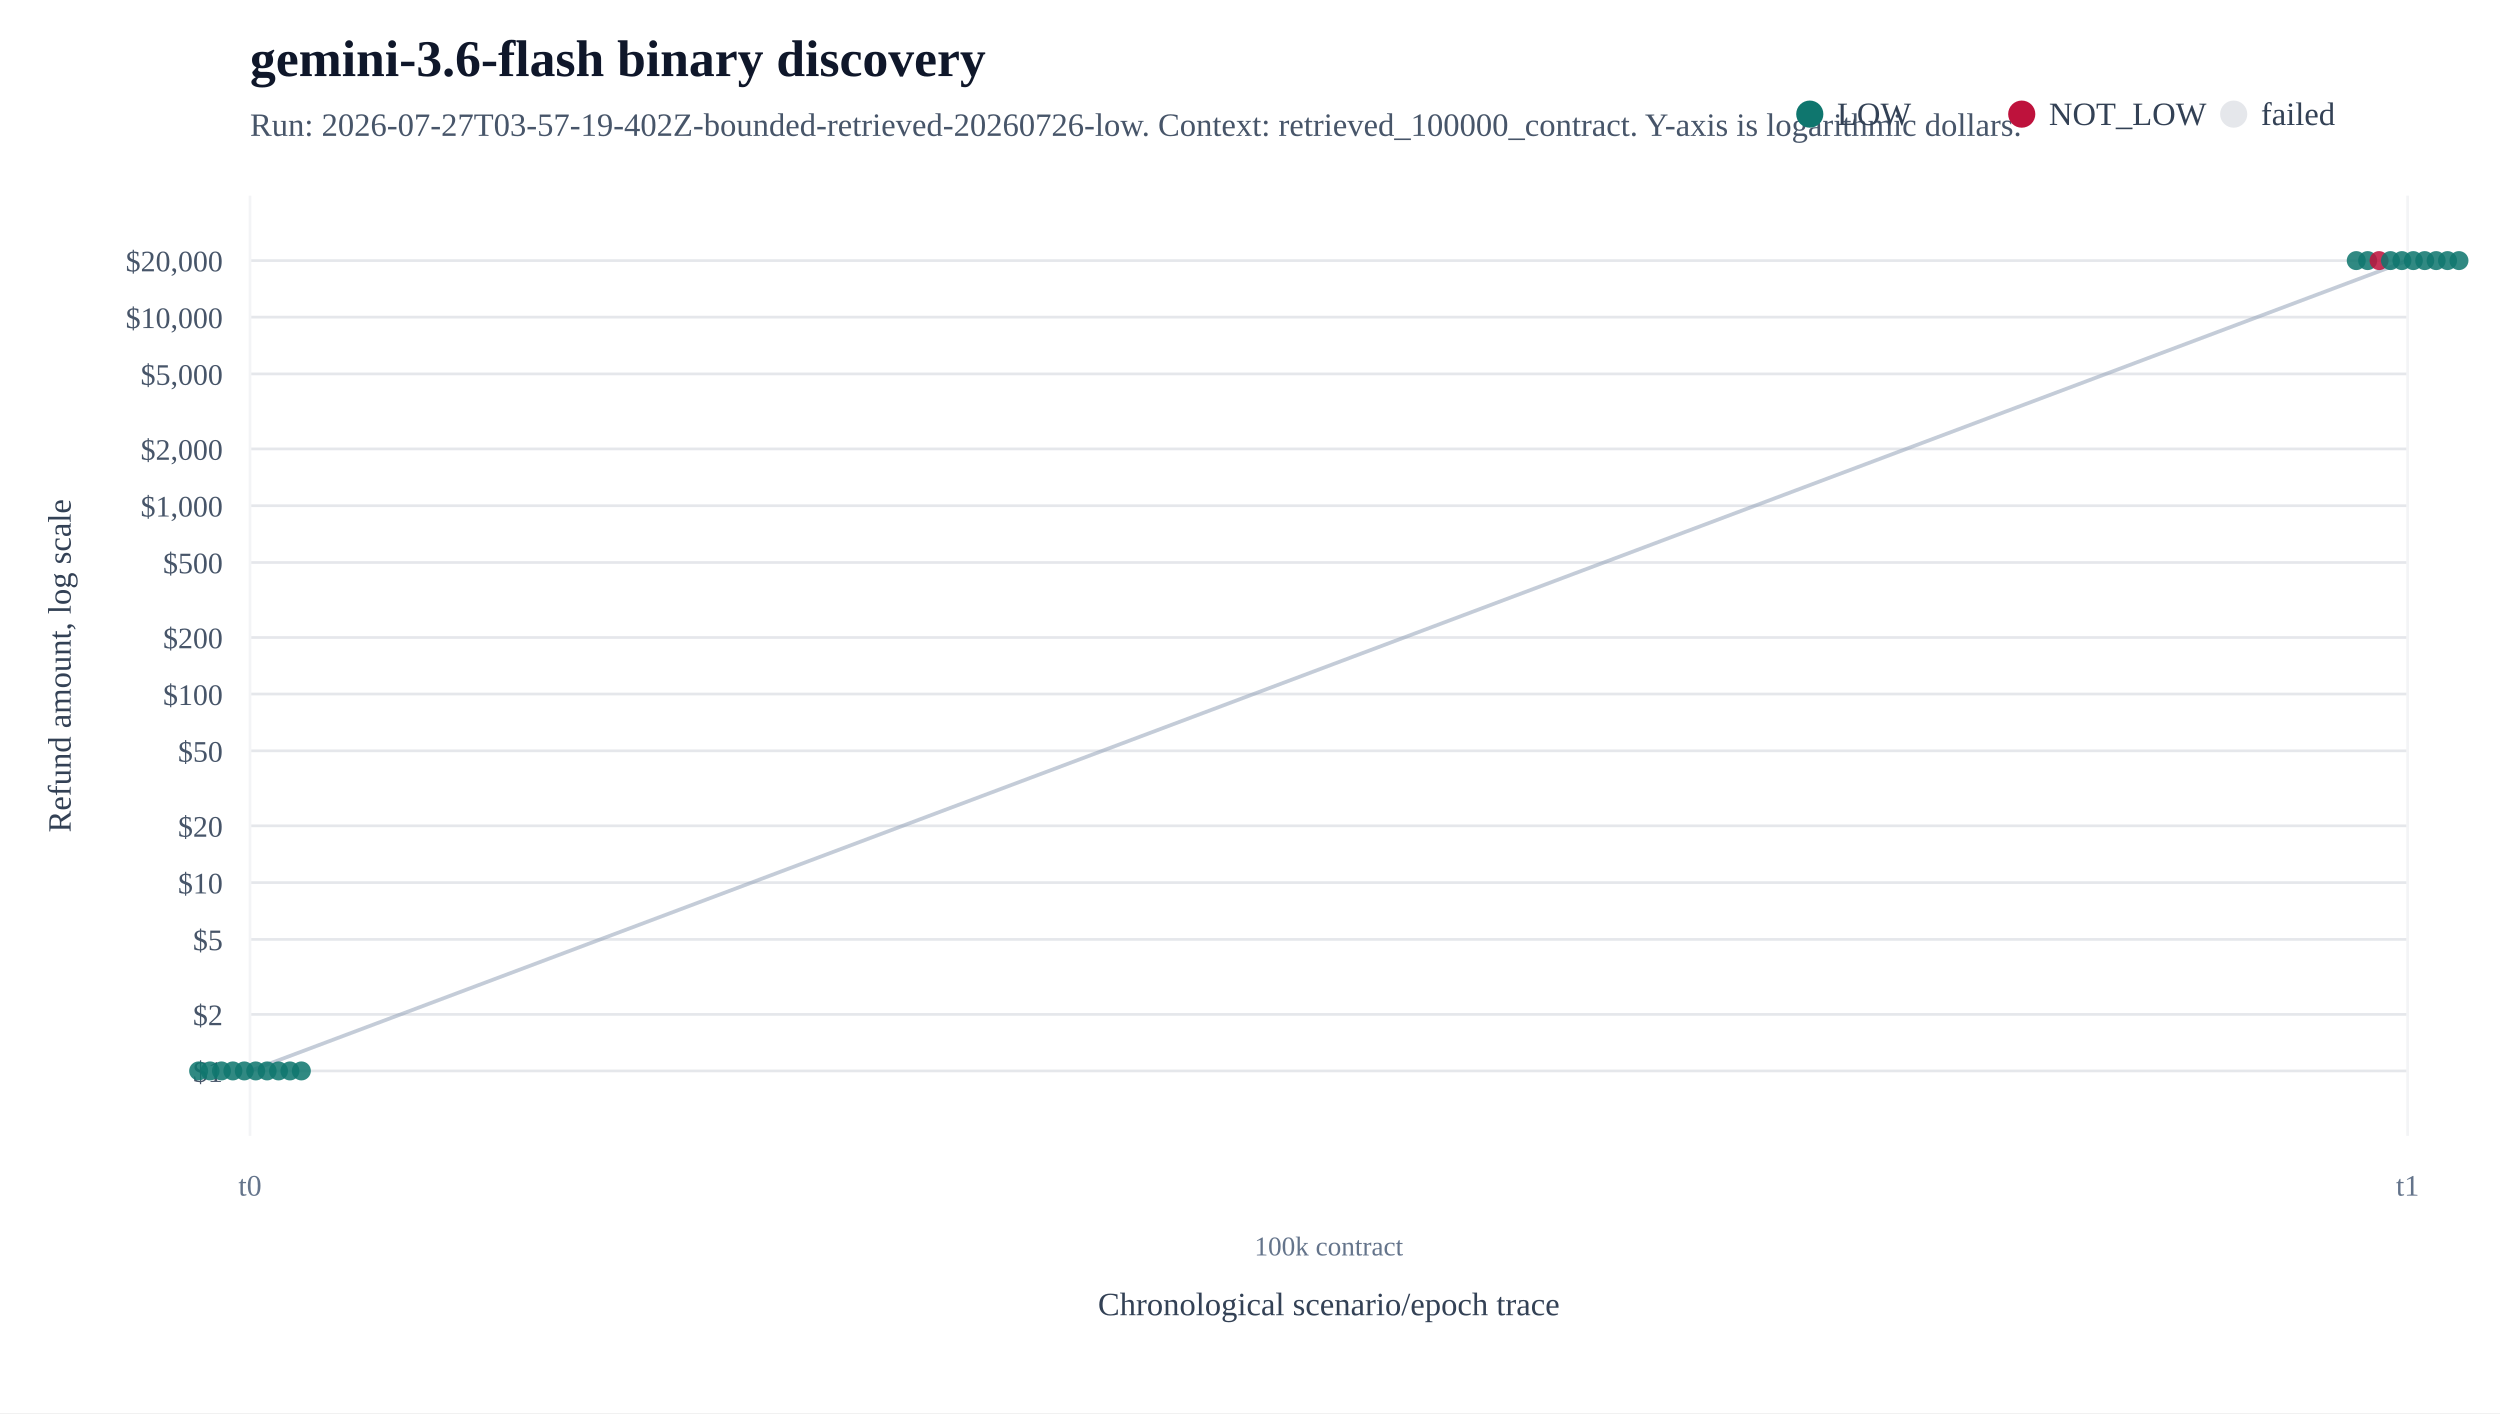
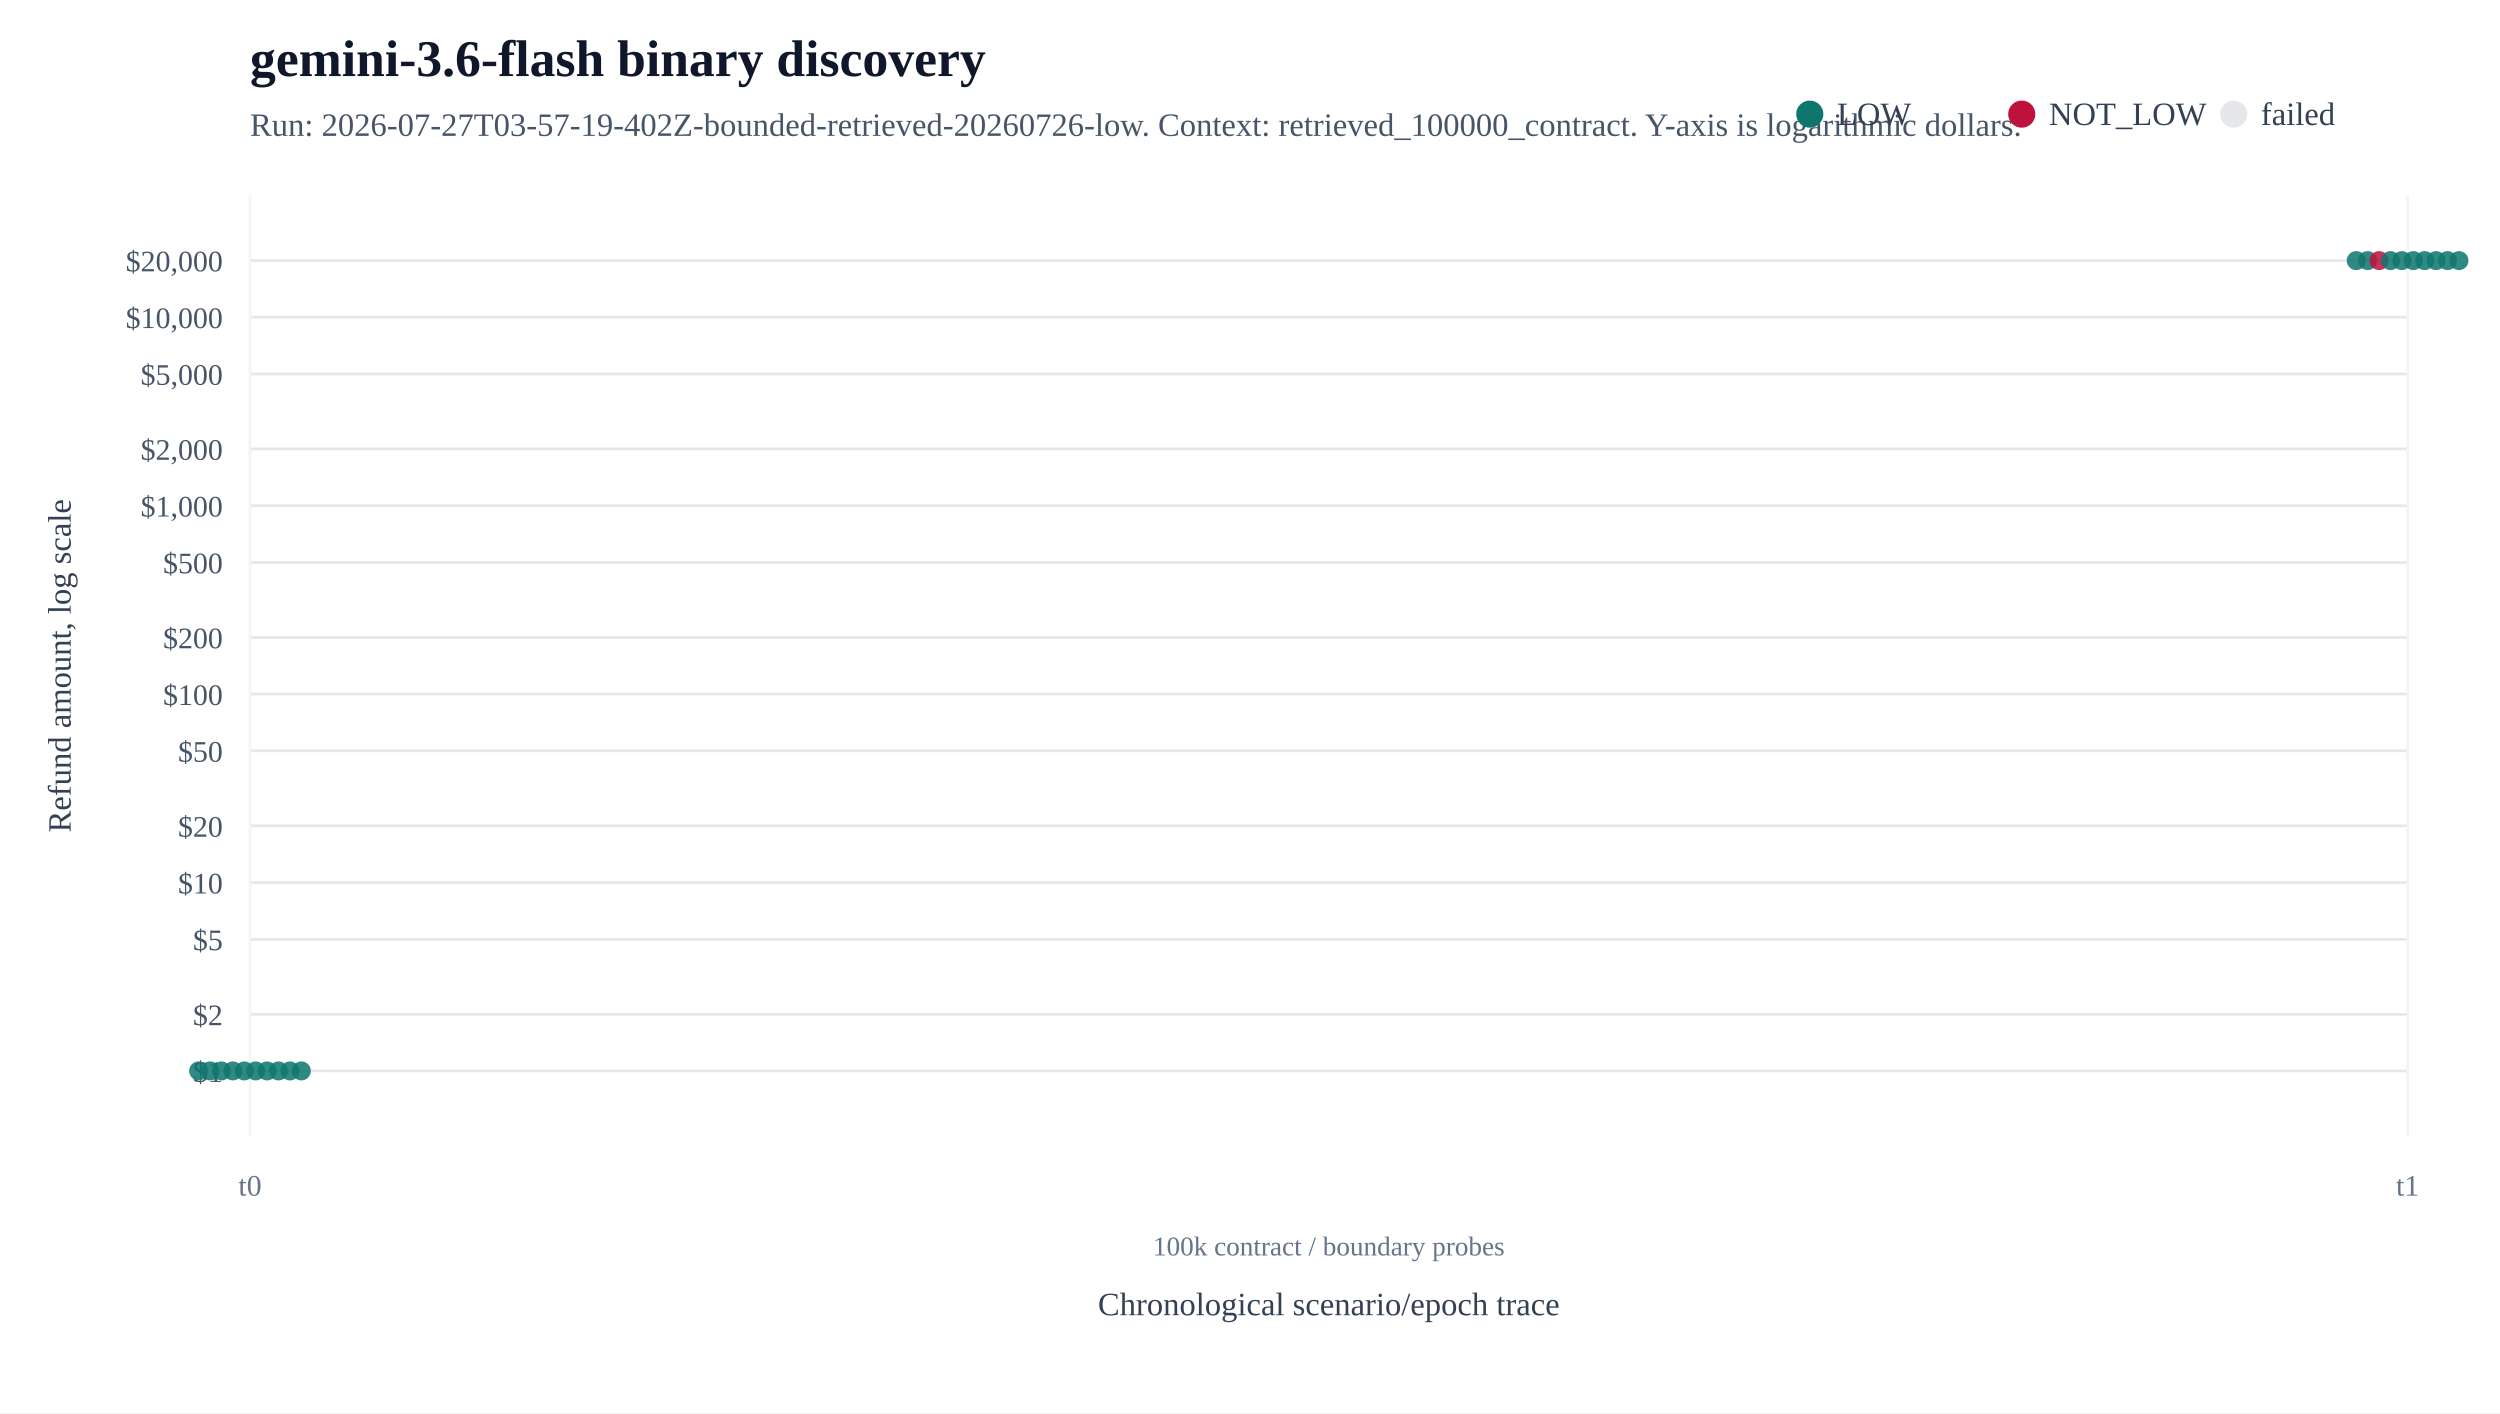
<svg xmlns="http://www.w3.org/2000/svg" width="920" height="520" viewBox="0 0 920 520" role="img" aria-labelledby="title desc">
  <rect width="100%" height="100%" fill="#ffffff" />
  <text x="92" y="28" font-size="19" font-weight="700" fill="#0f172a">gemini-3.6-flash binary discovery</text>
  <text x="92" y="50" font-size="12" fill="#475569">Run: 2026-07-27T03-57-19-402Z-bounded-retrieved-20260726-low. Context: retrieved_100000_contract. Y-axis is logarithmic dollars.</text>
  <circle cx="666" cy="42" r="5" fill="#0f766e" />
  <text x="676" y="46" font-size="12" fill="#334155">LOW</text>
  <circle cx="744" cy="42" r="5" fill="#be123c" />
  <text x="754" y="46" font-size="12" fill="#334155">NOT_LOW</text>
  <circle cx="822" cy="42" r="5" fill="#e5e7eb" />
  <text x="832" y="46" font-size="12" fill="#334155">failed</text>
  <rect x="92" y="72" width="794" height="346" fill="#ffffff" />
  <line x1="92" y1="394.1" x2="886" y2="394.1" stroke="#e5e7eb" />
  <text x="82" y="398.138" text-anchor="end" font-size="11" fill="#475569">$1</text>
  <line x1="92" y1="373.3" x2="886" y2="373.3" stroke="#e5e7eb" />
  <text x="82" y="377.262" text-anchor="end" font-size="11" fill="#475569">$2</text>
  <line x1="92" y1="345.7" x2="886" y2="345.7" stroke="#e5e7eb" />
  <text x="82" y="349.664" text-anchor="end" font-size="11" fill="#475569">$5</text>
  <line x1="92" y1="324.8" x2="886" y2="324.8" stroke="#e5e7eb" />
  <text x="82" y="328.788" text-anchor="end" font-size="11" fill="#475569">$10</text>
  <line x1="92" y1="303.9" x2="886" y2="303.9" stroke="#e5e7eb" />
  <text x="82" y="307.912" text-anchor="end" font-size="11" fill="#475569">$20</text>
  <line x1="92" y1="276.3" x2="886" y2="276.3" stroke="#e5e7eb" />
  <text x="82" y="280.315" text-anchor="end" font-size="11" fill="#475569">$50</text>
  <line x1="92" y1="255.4" x2="886" y2="255.4" stroke="#e5e7eb" />
  <text x="82" y="259.438" text-anchor="end" font-size="11" fill="#475569">$100</text>
  <line x1="92" y1="234.6" x2="886" y2="234.6" stroke="#e5e7eb" />
  <text x="82" y="238.562" text-anchor="end" font-size="11" fill="#475569">$200</text>
  <line x1="92" y1="207.0" x2="886" y2="207.0" stroke="#e5e7eb" />
  <text x="82" y="210.965" text-anchor="end" font-size="11" fill="#475569">$500</text>
  <line x1="92" y1="186.1" x2="886" y2="186.1" stroke="#e5e7eb" />
  <text x="82" y="190.088" text-anchor="end" font-size="11" fill="#475569">$1,000</text>
  <line x1="92" y1="165.2" x2="886" y2="165.2" stroke="#e5e7eb" />
  <text x="82" y="169.212" text-anchor="end" font-size="11" fill="#475569">$2,000</text>
  <line x1="92" y1="137.6" x2="886" y2="137.6" stroke="#e5e7eb" />
  <text x="82" y="141.615" text-anchor="end" font-size="11" fill="#475569">$5,000</text>
  <line x1="92" y1="116.7" x2="886" y2="116.7" stroke="#e5e7eb" />
  <text x="82" y="120.738" text-anchor="end" font-size="11" fill="#475569">$10,000</text>
  <line x1="92" y1="95.9" x2="886" y2="95.9" stroke="#e5e7eb" />
  <text x="82" y="99.862" text-anchor="end" font-size="11" fill="#475569">$20,000</text>
  <line x1="92.0" y1="72" x2="92.0" y2="418" stroke="#f3f4f6" />
  <text x="92.0" y="440" text-anchor="middle" font-size="11" fill="#64748b">t0</text>
  <line x1="886.0" y1="72" x2="886.0" y2="418" stroke="#f3f4f6" />
  <text x="886.0" y="440" text-anchor="middle" font-size="11" fill="#64748b">t1</text>
-   <polyline points="92.0,394.1 886.0,95.9" fill="none" stroke="#94a3b8" stroke-width="1.4" opacity="0.55" />
  <circle cx="73.1" cy="394.1" r="3.5" fill="#0f766e" opacity="0.86" />
  <circle cx="77.3" cy="394.1" r="3.5" fill="#0f766e" opacity="0.86" />
  <circle cx="81.5" cy="394.1" r="3.5" fill="#0f766e" opacity="0.86" />
  <circle cx="85.7" cy="394.1" r="3.5" fill="#0f766e" opacity="0.86" />
  <circle cx="89.9" cy="394.1" r="3.5" fill="#0f766e" opacity="0.86" />
  <circle cx="94.1" cy="394.1" r="3.5" fill="#0f766e" opacity="0.86" />
  <circle cx="98.3" cy="394.1" r="3.5" fill="#0f766e" opacity="0.86" />
  <circle cx="102.5" cy="394.1" r="3.5" fill="#0f766e" opacity="0.86" />
  <circle cx="106.7" cy="394.1" r="3.5" fill="#0f766e" opacity="0.86" />
  <circle cx="110.9" cy="394.1" r="3.5" fill="#0f766e" opacity="0.86" />
  <circle cx="867.1" cy="95.9" r="3.5" fill="#0f766e" opacity="0.86" />
  <circle cx="871.3" cy="95.9" r="3.5" fill="#0f766e" opacity="0.86" />
  <circle cx="875.5" cy="95.9" r="3.5" fill="#be123c" opacity="0.86" />
  <circle cx="879.7" cy="95.9" r="3.5" fill="#0f766e" opacity="0.86" />
  <circle cx="883.9" cy="95.9" r="3.5" fill="#0f766e" opacity="0.86" />
  <circle cx="888.1" cy="95.9" r="3.5" fill="#0f766e" opacity="0.86" />
  <circle cx="892.3" cy="95.9" r="3.5" fill="#0f766e" opacity="0.86" />
  <circle cx="896.5" cy="95.9" r="3.5" fill="#0f766e" opacity="0.86" />
  <circle cx="900.7" cy="95.9" r="3.5" fill="#0f766e" opacity="0.86" />
  <circle cx="904.9" cy="95.9" r="3.5" fill="#0f766e" opacity="0.86" />
-   <text x="489.0" y="462" text-anchor="middle" font-size="10" fill="#64748b">100k contract</text>
+   <text x="489.0" y="462" text-anchor="middle" font-size="10" fill="#64748b">100k contract / boundary probes</text>
  <text x="489" y="484" text-anchor="middle" font-size="12" fill="#334155">Chronological scenario/epoch trace</text>
  <text transform="translate(26 245) rotate(-90)" text-anchor="middle" font-size="12" fill="#334155">Refund amount, log scale</text>
</svg>
